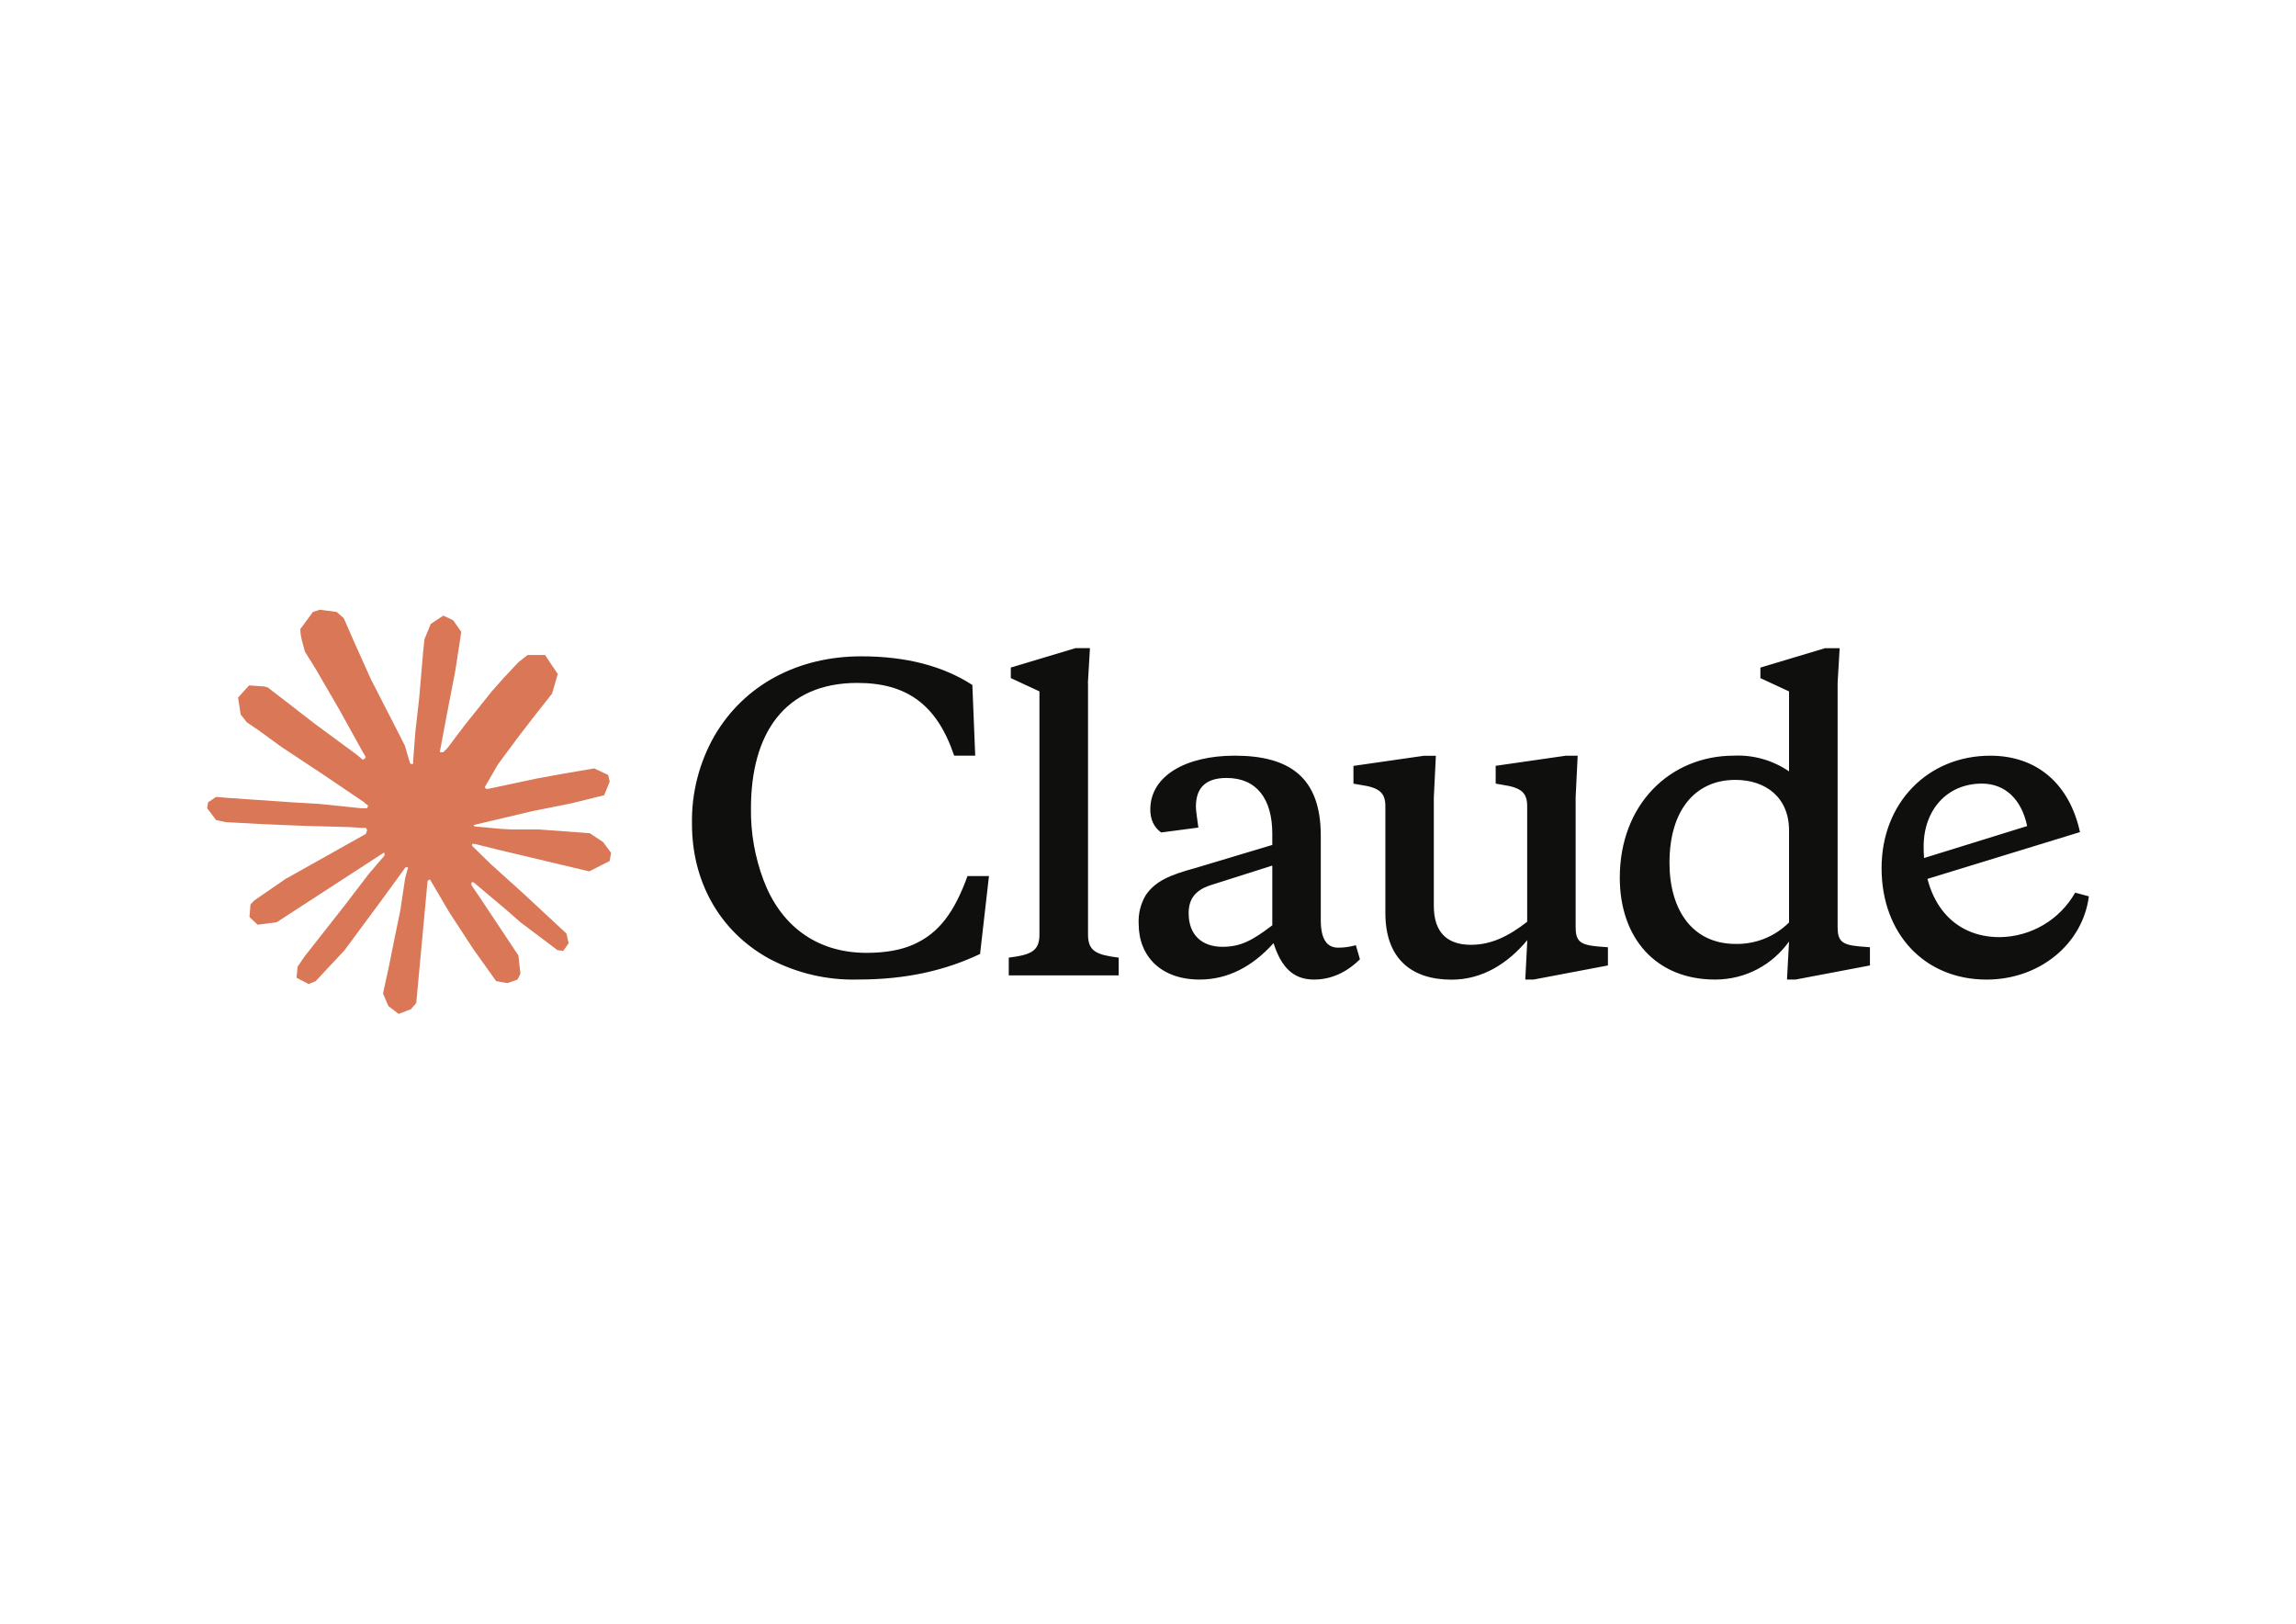
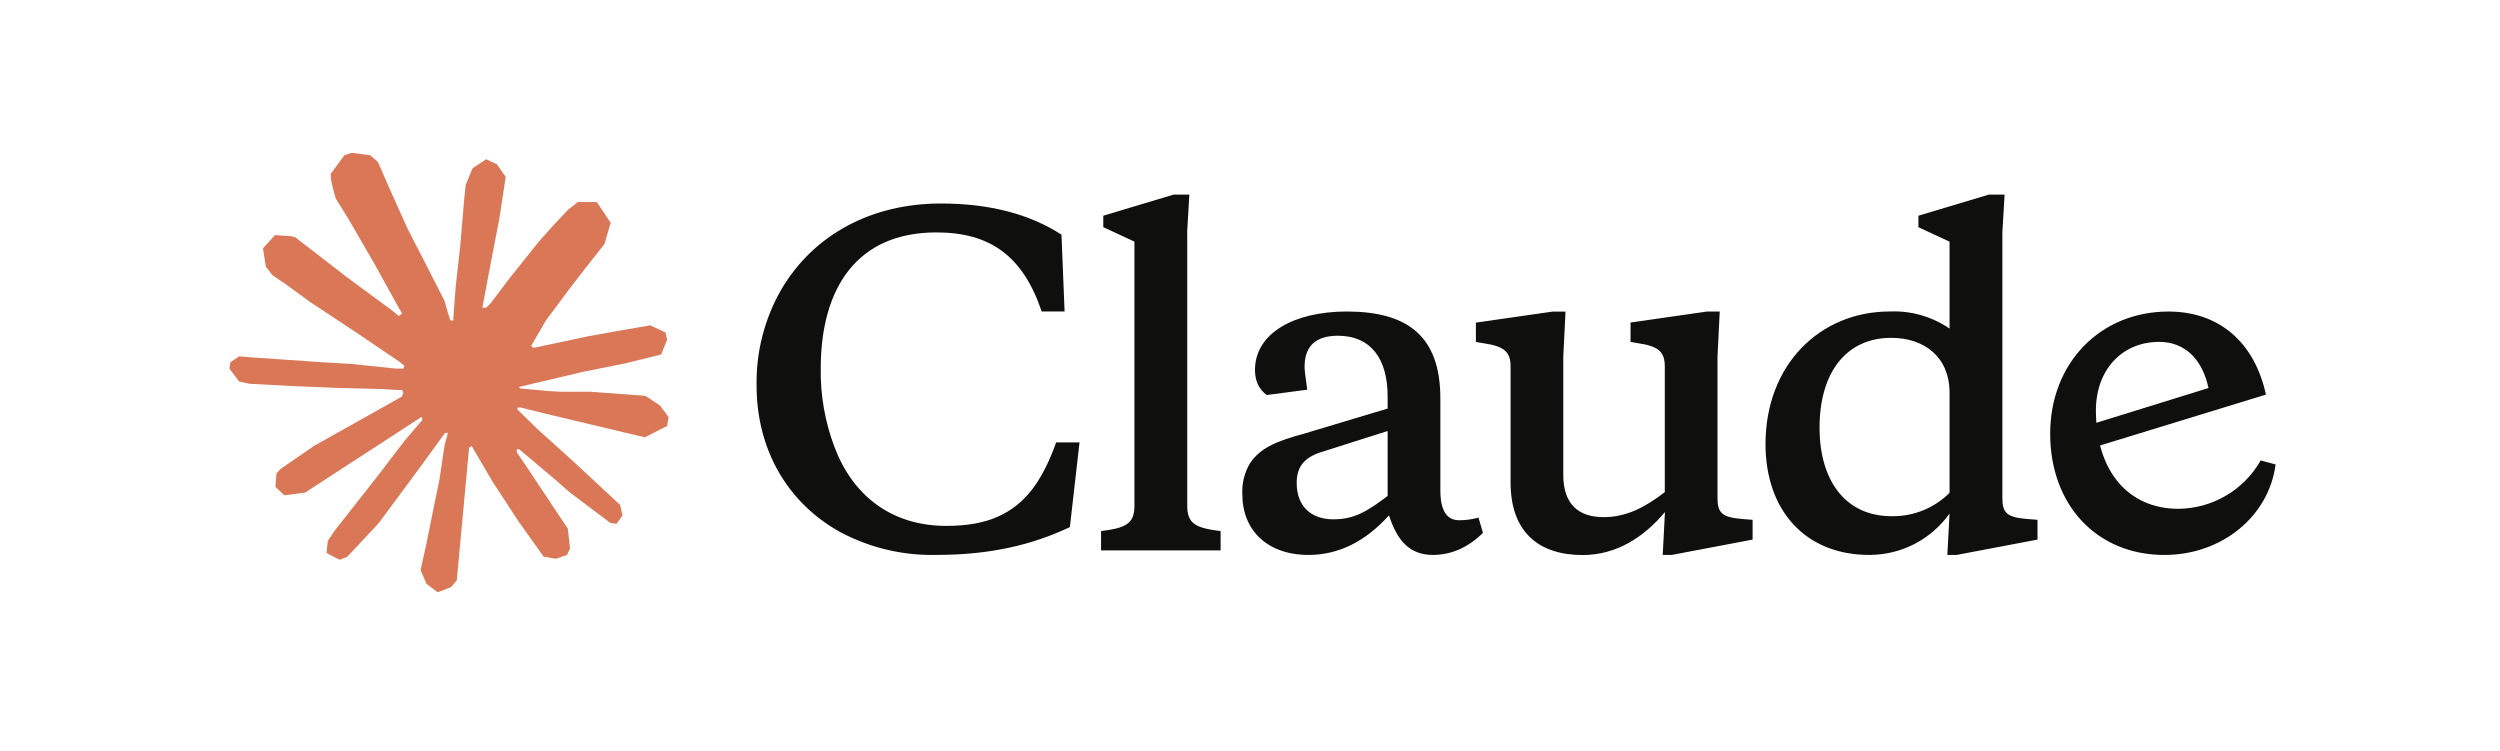
- <svg xmlns="http://www.w3.org/2000/svg" id="katman_1" data-name="katman 1" version="1.1" viewBox="0 0 841.89 595.28">
-   <defs>
-     <style>
-       .cls-1 {
-         fill: #0f0f0d;
-       }
- 
-       .cls-1, .cls-2 {
-         stroke-width: 0px;
-       }
- 
-       .cls-2 {
-         fill: #d97757;
-       }
-     </style>
-   </defs>
-   <path class="cls-2" d="M105.01,322.07l29.14-16.35.49-1.42-.49-.79h-1.42l-4.87-.3-16.65-.45-14.44-.6-13.99-.75-3.52-.75-3.3-4.35.34-2.17,2.96-1.99,4.24.37,9.37.64,14.06.97,10.2.6,15.11,1.57h2.4l.34-.97-.82-.6-.64-.6-14.55-9.86-15.75-10.42-8.25-6-4.46-3.04-2.25-2.85-.97-6.22,4.05-4.46,5.44.37,1.39.37,5.51,4.24,11.77,9.11,15.37,11.32,2.25,1.87.9-.64.11-.45-1.01-1.69-8.36-15.11-8.92-15.37-3.97-6.37-1.05-3.82c-.37-1.57-.64-2.89-.64-4.5l4.61-6.26,2.55-.82,6.15.82,2.59,2.25,3.82,8.74,6.19,13.76,9.6,18.71,2.81,5.55,1.5,5.14.56,1.57h.97v-.9l.79-10.54,1.46-12.94,1.42-16.65.49-4.69,2.32-5.62,4.61-3.04,3.6,1.72,2.96,4.24-.41,2.74-1.76,11.44-3.45,17.92-2.25,12h1.31l1.5-1.5,6.07-8.06,10.2-12.75,4.5-5.06,5.25-5.59,3.37-2.66h6.37l4.69,6.97-2.1,7.2-6.56,8.32-5.44,7.05-7.8,10.5-4.87,8.4.45.67,1.16-.11,17.62-3.75,9.52-1.72,11.36-1.95,5.14,2.4.56,2.44-2.02,4.99-12.15,3-14.25,2.85-21.22,5.02-.26.19.3.37,9.56.9,4.09.22h10.01l18.64,1.39,4.87,3.22,2.92,3.94-.49,3-7.5,3.82-10.12-2.4-23.62-5.62-8.1-2.02h-1.12v.67l6.75,6.6,12.37,11.17,15.49,14.4.79,3.56-1.99,2.81-2.1-.3-13.61-10.24-5.25-4.61-11.89-10.01h-.79v1.05l2.74,4.01,14.47,21.75.75,6.67-1.05,2.17-3.75,1.31-4.12-.75-8.47-11.89-8.74-13.39-7.05-12-.86.49-4.16,44.81-1.95,2.29-4.5,1.72-3.75-2.85-1.99-4.61,1.99-9.11,2.4-11.89,1.95-9.45,1.76-11.74,1.05-3.9-.07-.26-.86.11-8.85,12.15-13.46,18.19-10.65,11.4-2.55,1.01-4.42-2.29.41-4.09,2.47-3.64,14.74-18.75,8.89-11.62,5.74-6.71-.04-.97h-.34l-39.15,25.42-6.97.9-3-2.81.37-4.61,1.42-1.5,11.77-8.1-.04.04Z" shape-rendering="optimizeQuality" />
-   <path class="cls-1" d="M317.73,349.33c-18.82,0-31.69-10.5-37.76-26.66-3.17-8.42-4.74-17.36-4.61-26.36,0-27.11,12.15-45.94,39-45.94,18.04,0,29.17,7.87,35.51,26.66h7.72l-1.05-25.91c-10.8-6.97-24.3-10.5-40.72-10.5-23.14,0-42.82,10.35-53.77,29.02-5.66,9.86-8.53,21.07-8.32,32.44,0,20.74,9.79,39.11,28.16,49.31,10.06,5.37,21.34,8.04,32.74,7.72,17.92,0,32.14-3.41,44.74-9.37l3.26-28.57h-7.87c-4.72,13.05-10.35,20.89-19.69,25.05-4.57,2.06-10.35,3.11-17.32,3.11ZM398.91,250.37l.75-12.75h-5.32l-23.7,7.12v3.86l10.5,4.87v89.17c0,6.07-3.11,7.42-11.25,8.44v6.52h40.31v-6.52c-8.17-1.01-11.25-2.36-11.25-8.44v-92.24l-.04-.04ZM559.22,359.12h3.11l27.26-5.17v-6.67l-3.82-.3c-6.37-.6-8.02-1.91-8.02-7.12v-47.55l.75-15.26h-4.31l-25.76,3.71v6.52l2.51.45c6.97,1.01,9.04,2.96,9.04,7.84v42.37c-6.67,5.17-13.05,8.44-20.62,8.44-8.4,0-13.61-4.27-13.61-14.25v-39.79l.75-15.26h-4.42l-25.8,3.71v6.52l2.66.45c6.97,1.01,9.04,2.96,9.04,7.84v39.11c0,16.57,9.37,24.45,24.3,24.45,11.4,0,20.74-6.07,27.75-14.51l-.75,14.51-.04-.04ZM484.3,306.36c0-21.19-11.25-29.32-31.57-29.32-17.92,0-30.94,7.42-30.94,19.72,0,3.67,1.31,6.49,3.97,8.44l13.65-1.8c-.6-4.12-.9-6.64-.9-7.69,0-6.97,3.71-10.5,11.25-10.5,11.14,0,16.76,7.84,16.76,20.44v4.12l-28.12,8.44c-9.37,2.55-14.7,4.76-18.26,9.94-1.89,3.17-2.8,6.82-2.62,10.5,0,12,8.25,20.47,22.35,20.47,10.2,0,19.24-4.61,27.11-13.35,2.81,8.74,7.12,13.35,14.81,13.35,6.22,0,11.85-2.51,16.87-7.42l-1.5-5.17c-2.17.6-4.27.9-6.49.9-4.31,0-6.37-3.41-6.37-10.09v-30.97ZM448.3,347.12c-7.69,0-12.45-4.46-12.45-12.3,0-5.32,2.51-8.44,7.87-10.24l22.8-7.24v21.9c-7.27,5.51-11.55,7.87-18.22,7.87ZM685.66,353.94v-6.67l-3.86-.3c-6.37-.6-7.99-1.91-7.99-7.12v-89.47l.75-12.75h-5.36l-23.7,7.12v3.86l10.5,4.87v29.32c-5.91-4.05-12.98-6.08-20.14-5.77-23.55,0-41.92,17.92-41.92,44.74,0,22.09,13.2,37.35,34.95,37.35,11.25,0,21.04-5.47,27.11-13.95l-.75,13.95h3.15l27.26-5.17h0ZM636.31,285.92c11.25,0,19.69,6.52,19.69,18.52v33.75c-5.18,5.16-12.23,8-19.54,7.87-16.12,0-24.3-12.75-24.3-29.77,0-19.12,9.34-30.37,24.15-30.37ZM743.3,302.8c-2.1-9.9-8.17-15.52-16.61-15.52-12.6,0-21.34,9.49-21.34,23.1,0,20.14,10.65,33.19,27.86,33.19,11.48-.12,22.04-6.33,27.71-16.31l5.02,1.35c-2.25,17.47-18.07,30.52-37.5,30.52-22.8,0-38.51-16.87-38.51-40.87s17.06-41.21,39.86-41.21c17.02,0,29.02,10.24,32.89,28.01l-59.4,18.22v-8.02l40.01-12.41v-.04Z" shape-rendering="optimizeQuality" />
+ <svg xmlns="http://www.w3.org/2000/svg" width="843" height="253" viewBox="0 0 843 253" fill="none">
+   <path d="M106.402 150.07L135.542 133.72L136.032 132.3L135.542 131.51H134.122L129.252 131.21L112.602 130.76L98.162 130.16L84.172 129.41L80.652 128.66L77.352 124.31L77.692 122.14L80.652 120.15L84.892 120.52L94.262 121.16L108.322 122.13L118.522 122.73L133.632 124.3H136.032L136.372 123.33L135.552 122.73L134.912 122.13L120.362 112.27L104.612 101.85L96.362 95.85L91.902 92.81L89.652 89.96L88.682 83.74L92.732 79.28L98.172 79.65L99.562 80.02L105.072 84.26L116.842 93.37L132.212 104.69L134.462 106.56L135.362 105.92L135.472 105.47L134.462 103.78L126.102 88.67L117.182 73.3L113.212 66.93L112.162 63.11C111.792 61.54 111.522 60.22 111.522 58.61L116.132 52.35L118.682 51.53L124.832 52.35L127.422 54.6L131.242 63.34L137.432 77.1L147.032 95.81L149.842 101.36L151.342 106.5L151.902 108.07H152.872V107.17L153.662 96.63L155.122 83.69L156.542 67.04L157.032 62.35L159.352 56.73L163.962 53.69L167.562 55.41L170.522 59.65L170.112 62.39L168.352 73.83L164.902 91.75L162.652 103.75H163.962L165.462 102.25L171.532 94.19L181.732 81.44L186.232 76.38L191.482 70.79L194.852 68.13H201.222L205.912 75.1L203.812 82.3L197.252 90.62L191.812 97.67L184.012 108.17L179.142 116.57L179.592 117.24L180.752 117.13L198.372 113.38L207.892 111.66L219.252 109.71L224.392 112.11L224.952 114.55L222.932 119.54L210.782 122.54L196.532 125.39L175.312 130.41L175.052 130.6L175.352 130.97L184.912 131.87L189.002 132.09H199.012L217.652 133.48L222.522 136.7L225.442 140.64L224.952 143.64L217.452 147.46L207.332 145.06L183.712 139.44L175.612 137.42H174.492V138.09L181.242 144.69L193.612 155.86L209.102 170.26L209.892 173.82L207.902 176.63L205.802 176.33L192.192 166.09L186.942 161.48L175.052 151.47H174.262V152.52L177.002 156.53L191.472 178.28L192.222 184.95L191.172 187.12L187.422 188.43L183.302 187.68L174.832 175.79L166.092 162.4L159.042 150.4L158.182 150.89L154.022 195.7L152.072 197.99L147.572 199.71L143.822 196.86L141.832 192.25L143.822 183.14L146.222 171.25L148.172 161.8L149.932 150.06L150.982 146.16L150.912 145.9L150.052 146.01L141.202 158.16L127.742 176.35L117.092 187.75L114.542 188.76L110.122 186.47L110.532 182.38L113.002 178.74L127.742 159.99L136.632 148.37L142.372 141.66L142.332 140.69H141.992L102.842 166.11L95.872 167.01L92.872 164.2L93.242 159.59L94.662 158.09L106.432 149.99L106.392 150.03L106.402 150.07Z" fill="#D97757" />
+   <path d="M319.12 177.33C300.3 177.33 287.43 166.83 281.36 150.67C278.19 142.25 276.62 133.31 276.75 124.31C276.75 97.2 288.9 78.37 315.75 78.37C333.79 78.37 344.92 86.24 351.26 105.03H358.98L357.93 79.12C347.13 72.15 333.63 68.62 317.21 68.62C294.07 68.62 274.39 78.97 263.44 97.64C257.78 107.5 254.91 118.71 255.12 130.08C255.12 150.82 264.91 169.19 283.28 179.39C293.34 184.76 304.62 187.43 316.02 187.11C333.94 187.11 348.16 183.7 360.76 177.74L364.02 149.17H356.15C351.43 162.22 345.8 170.06 336.46 174.22C331.89 176.28 326.11 177.33 319.14 177.33H319.12ZM400.3 78.37L401.05 65.62H395.73L372.03 72.74V76.6L382.53 81.47V170.64C382.53 176.71 379.42 178.06 371.28 179.08V185.6H411.59V179.08C403.42 178.07 400.34 176.72 400.34 170.64V78.4L400.3 78.36V78.37ZM560.61 187.12H563.72L590.98 181.95V175.28L587.16 174.98C580.79 174.38 579.14 173.07 579.14 167.86V120.31L579.89 105.05H575.58L549.82 108.76V115.28L552.33 115.73C559.3 116.74 561.37 118.69 561.37 123.57V165.94C554.7 171.11 548.32 174.38 540.75 174.38C532.35 174.38 527.14 170.11 527.14 160.13V120.34L527.89 105.08H523.47L497.67 108.79V115.31L500.33 115.76C507.3 116.77 509.37 118.72 509.37 123.6V162.71C509.37 179.28 518.74 187.16 533.67 187.16C545.07 187.16 554.41 181.09 561.42 172.65L560.67 187.16L560.63 187.12H560.61ZM485.69 134.36C485.69 113.17 474.44 105.04 454.12 105.04C436.2 105.04 423.18 112.46 423.18 124.76C423.18 128.43 424.49 131.25 427.15 133.2L440.8 131.4C440.2 127.28 439.9 124.76 439.9 123.71C439.9 116.74 443.61 113.21 451.15 113.21C462.29 113.21 467.91 121.05 467.91 133.65V137.77L439.79 146.21C430.42 148.76 425.09 150.97 421.53 156.15C419.64 159.32 418.73 162.97 418.91 166.65C418.91 178.65 427.16 187.12 441.26 187.12C451.46 187.12 460.5 182.51 468.37 173.77C471.18 182.51 475.49 187.12 483.18 187.12C489.4 187.12 495.03 184.61 500.05 179.7L498.55 174.53C496.38 175.13 494.28 175.43 492.06 175.43C487.75 175.43 485.69 172.02 485.69 165.34V134.37V134.36ZM449.69 175.12C442 175.12 437.24 170.66 437.24 162.82C437.24 157.5 439.75 154.38 445.11 152.58L467.91 145.34V167.24C460.64 172.75 456.36 175.11 449.69 175.11V175.12ZM687.05 181.94V175.27L683.19 174.97C676.82 174.37 675.2 173.06 675.2 167.85V78.38L675.95 65.63H670.59L646.89 72.75V76.61L657.39 81.48V110.8C651.48 106.75 644.41 104.72 637.25 105.03C613.7 105.03 595.33 122.95 595.33 149.77C595.33 171.86 608.53 187.12 630.28 187.12C641.53 187.12 651.32 181.65 657.39 173.17L656.64 187.12H659.79L687.05 181.95V181.94ZM637.7 113.92C648.95 113.92 657.39 120.44 657.39 132.44V166.19C652.21 171.35 645.16 174.19 637.85 174.06C621.73 174.06 613.55 161.31 613.55 144.29C613.55 125.17 622.89 113.92 637.7 113.92ZM744.69 130.8C742.59 120.9 736.52 115.28 728.08 115.28C715.48 115.28 706.74 124.77 706.74 138.38C706.74 158.52 717.39 171.57 734.6 171.57C746.08 171.45 756.64 165.24 762.31 155.26L767.33 156.61C765.08 174.08 749.26 187.13 729.83 187.13C707.03 187.13 691.32 170.26 691.32 146.26C691.32 122.26 708.38 105.05 731.18 105.05C748.2 105.05 760.2 115.29 764.07 133.06L704.67 151.28V143.26L744.68 130.85V130.81L744.69 130.8Z" fill="#0F0F0D" />
</svg>
